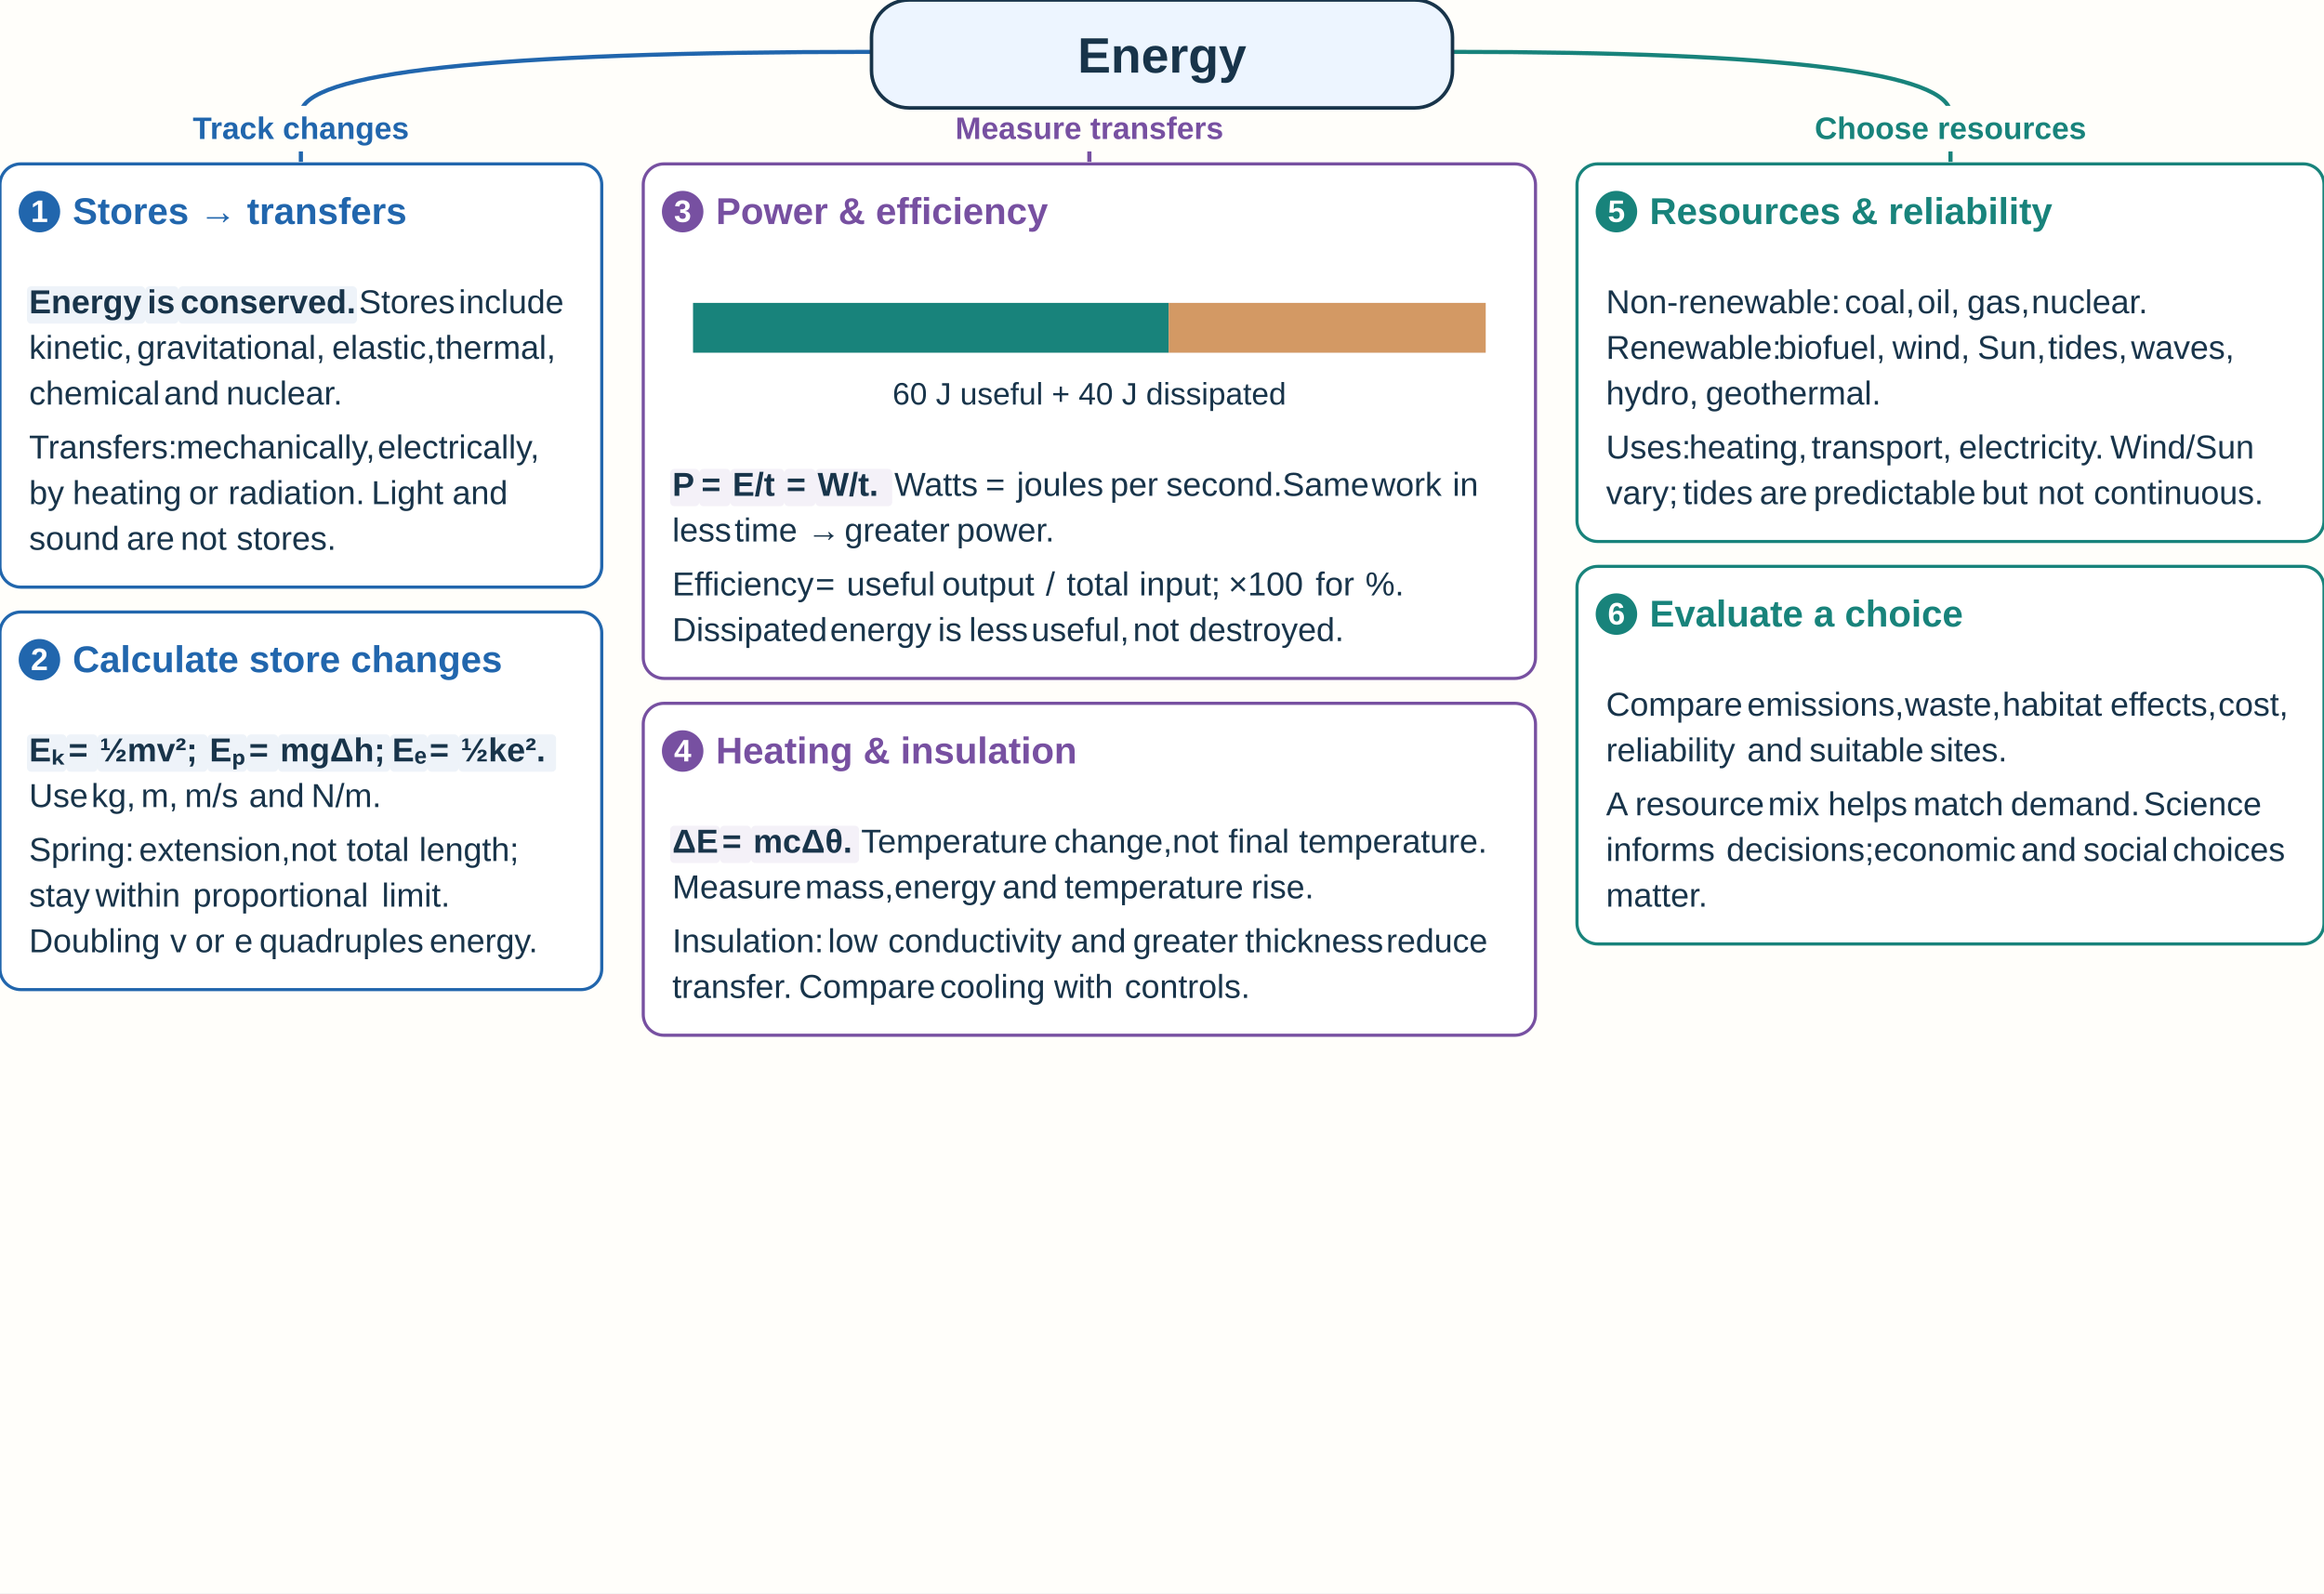
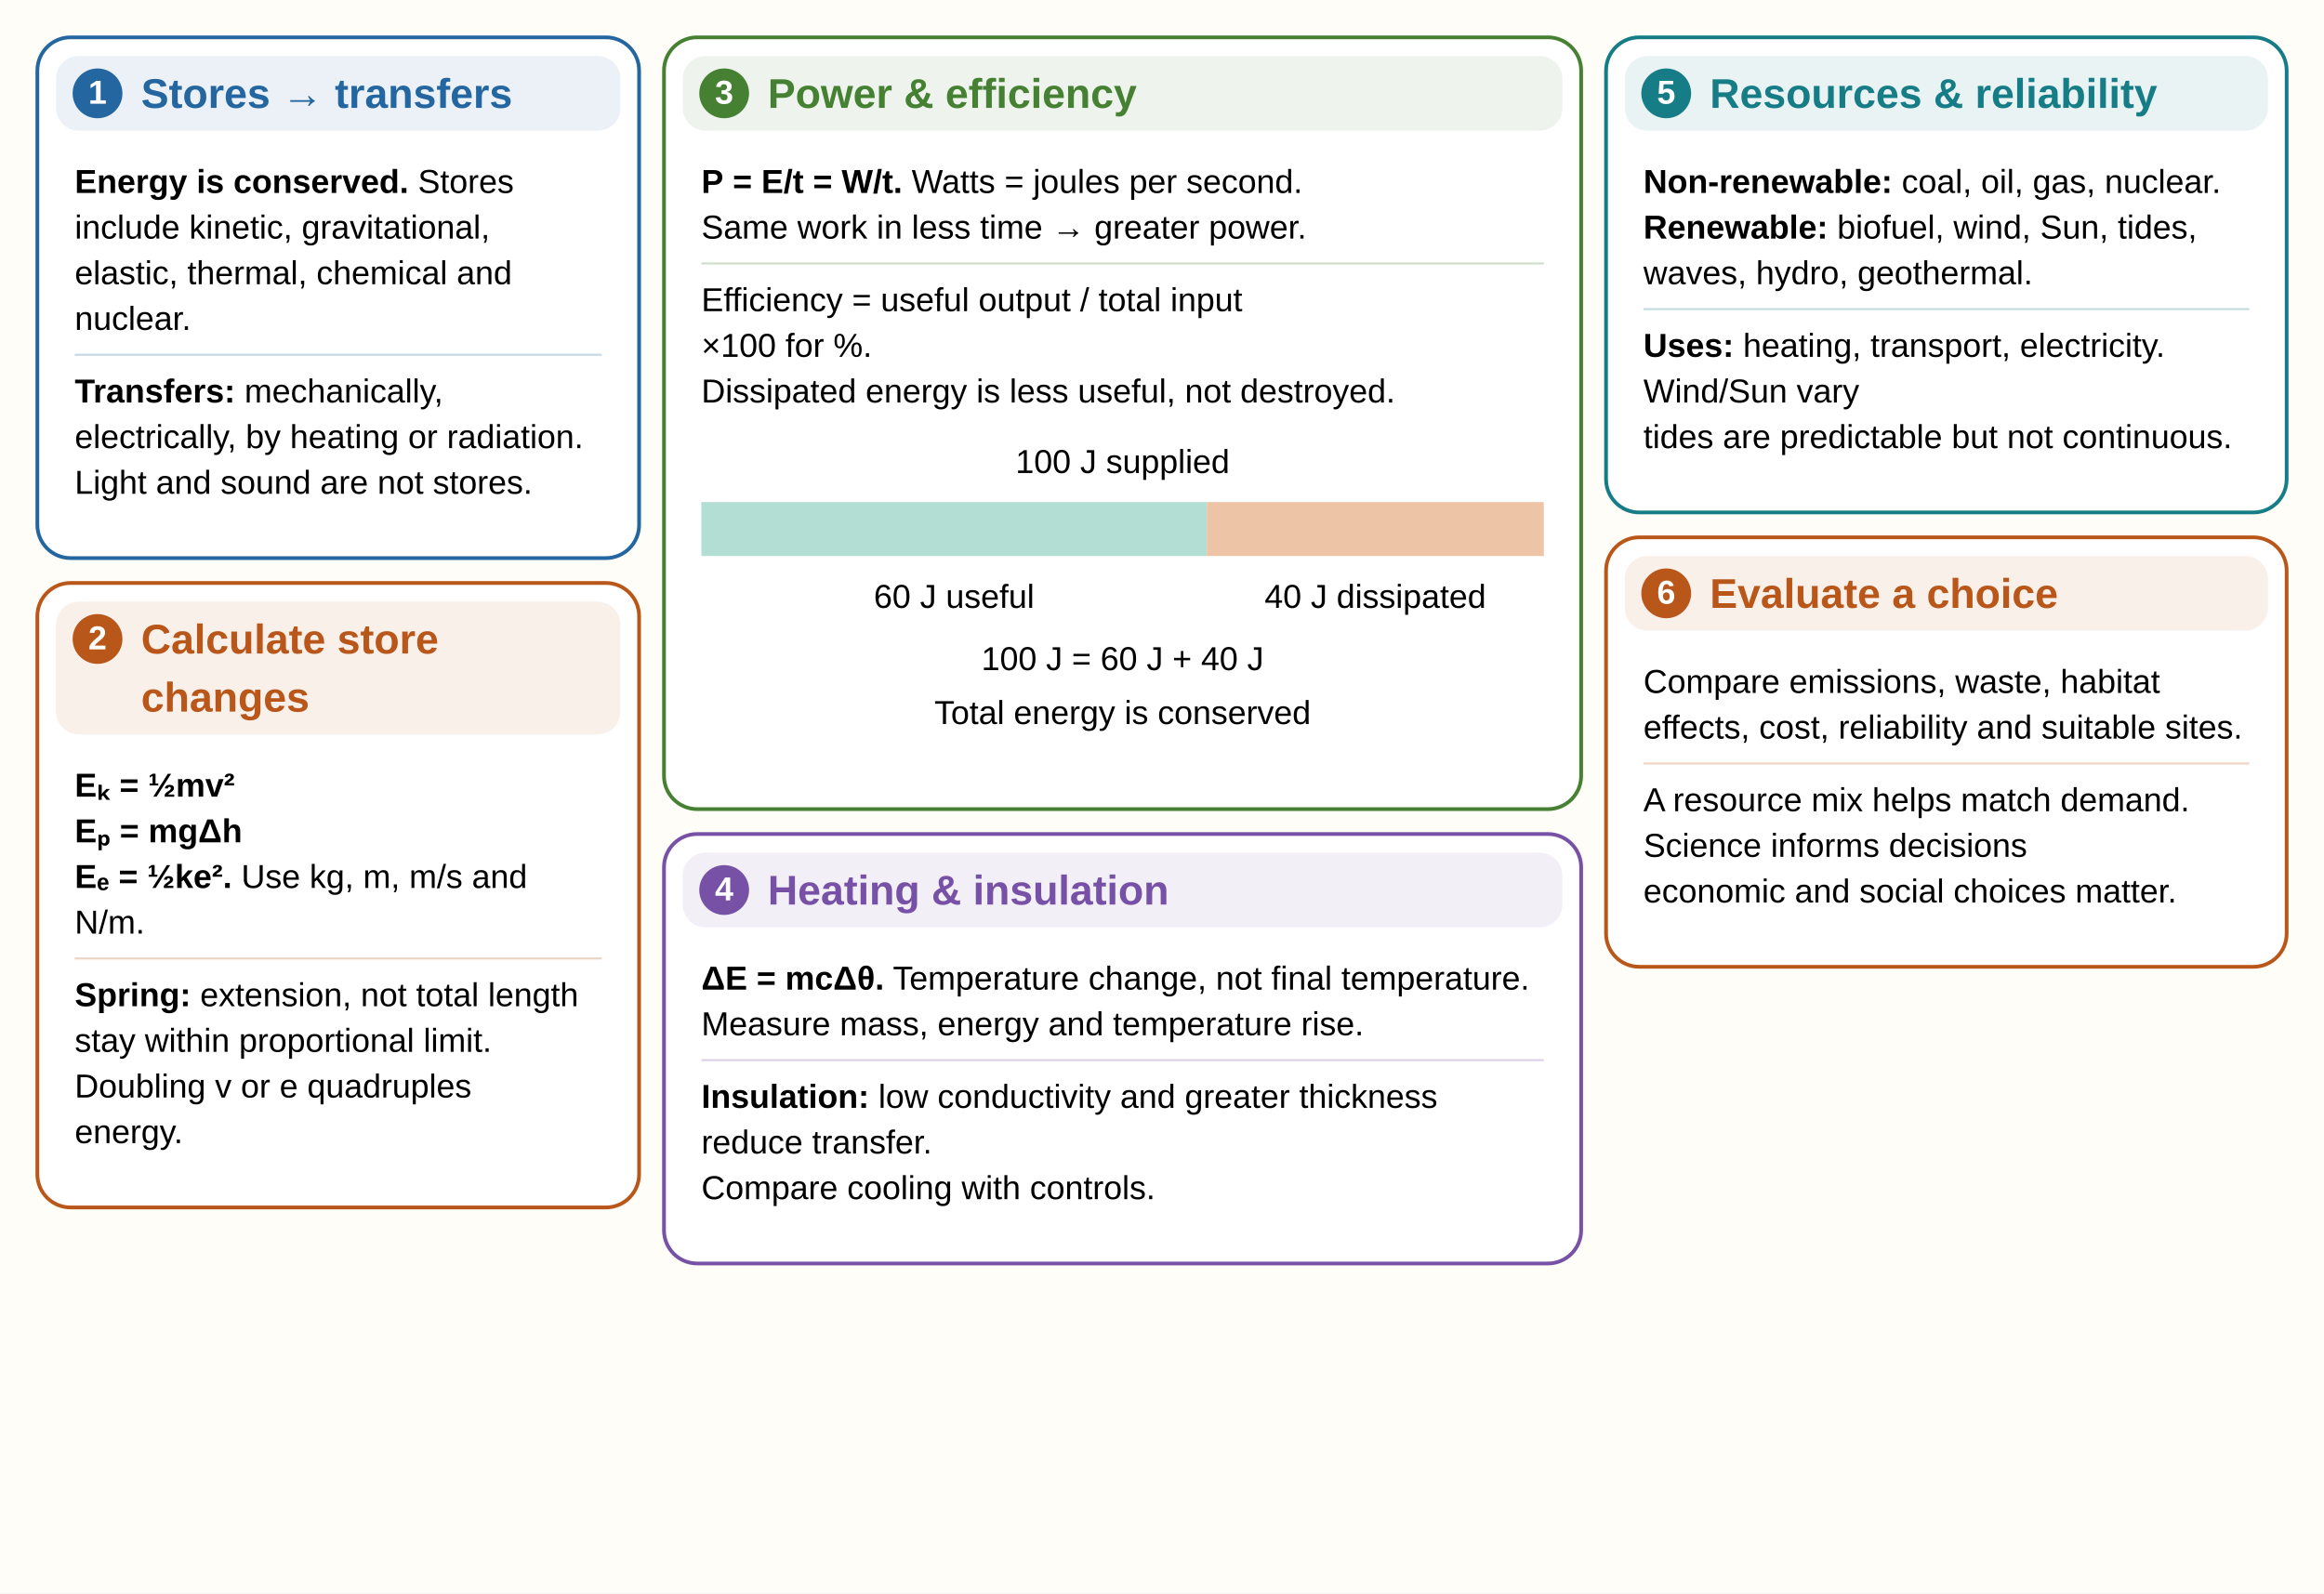
- <svg xmlns="http://www.w3.org/2000/svg" width="2400" height="1645.714" viewBox="0 0 1120 768" role="img" aria-labelledby="title description" data-print-width-mm="277" data-body-size="16">
+ <svg xmlns="http://www.w3.org/2000/svg" width="2400" height="1645.714" viewBox="0 0 1120 768" role="img" aria-labelledby="map-title map-description" data-print-width-mm="277" font-family="Segoe UI,Arial,sans-serif">
  <defs>
-     <radialGradient id="animalFill">
-       <stop stop-color="#fff5de" />
-       <stop offset="1" stop-color="#dceafd" />
-     </radialGradient>
-     <radialGradient id="nucleusFill">
-       <stop stop-color="#ddc7f4" />
-       <stop offset="1" stop-color="#9b79c2" />
-     </radialGradient>
-     <linearGradient id="leafFill" x2="0" y2="1">
-       <stop stop-color="#edf7b8" />
-       <stop offset="1" stop-color="#bfd882" />
-     </linearGradient>
+     <marker id="arrow-2366a0" viewBox="0 0 10 10" refX="9" refY="5" markerWidth="4" markerHeight="4" orient="auto-start-reverse">
+       <path d="M1 1L9 5L1 9" fill="none" stroke="#2366a0" stroke-width="2" stroke-linejoin="round" />
+     </marker>
+     <marker id="arrow-b95619" viewBox="0 0 10 10" refX="9" refY="5" markerWidth="4" markerHeight="4" orient="auto-start-reverse">
+       <path d="M1 1L9 5L1 9" fill="none" stroke="#b95619" stroke-width="2" stroke-linejoin="round" />
+     </marker>
+     <marker id="arrow-468133" viewBox="0 0 10 10" refX="9" refY="5" markerWidth="4" markerHeight="4" orient="auto-start-reverse">
+       <path d="M1 1L9 5L1 9" fill="none" stroke="#468133" stroke-width="2" stroke-linejoin="round" />
+     </marker>
+     <marker id="arrow-7651a5" viewBox="0 0 10 10" refX="9" refY="5" markerWidth="4" markerHeight="4" orient="auto-start-reverse">
+       <path d="M1 1L9 5L1 9" fill="none" stroke="#7651a5" stroke-width="2" stroke-linejoin="round" />
+     </marker>
+     <marker id="arrow-167d87" viewBox="0 0 10 10" refX="9" refY="5" markerWidth="4" markerHeight="4" orient="auto-start-reverse">
+       <path d="M1 1L9 5L1 9" fill="none" stroke="#167d87" stroke-width="2" stroke-linejoin="round" />
+     </marker>
+     <marker id="arrow-b95619" viewBox="0 0 10 10" refX="9" refY="5" markerWidth="4" markerHeight="4" orient="auto-start-reverse">
+       <path d="M1 1L9 5L1 9" fill="none" stroke="#b95619" stroke-width="2" stroke-linejoin="round" />
+     </marker>
  </defs>
-   <rect width="1120" height="768" fill="#fffefa" />
-   <g font-family="Segoe UI, Arial, sans-serif" fill="#18344a">
-     <path class="relationship-path" d="M420.0 25Q145.0 25 145.0 55V78" stroke="#2166ad" stroke-width="2" fill="none" />
-     <rect x="85.508" y="51" width="118.984" height="22" rx="5" fill="#fffefa" />
-     <text class="diagram-label" x="145.00" y="67.00" font-size="15" fill="#2166ad" font-weight="700" text-anchor="middle">Track changes</text>
-     <g class="map-section" id="section-1" data-source-panel="0" data-bounds="0,0,290,204" transform="translate(0 79)">
-       <rect width="290" height="204" rx="10" fill="white" stroke="#2166ad" stroke-width="1.5" />
-       <g class="section-heading">
-         <circle cx="19" cy="23" r="10" fill="#2166ad" />
-         <text class="" x="19.00" y="28.00" font-size="15" fill="white" font-weight="700" text-anchor="middle">1</text>
-         <text class="" x="35.00" y="29.00" font-size="18" fill="#2166ad" font-weight="700" text-anchor="start">Stores → transfers</text>
-       </g>
-       <g class="section-body">
-         <rect x="13.00" y="59.00" width="57.00" height="18" rx="2" fill="#2166ad" opacity=".08" />
-         <text class="body-text" x="14.00" y="72.00" font-size="16" fill="#18344a" font-weight="700" text-anchor="start">Energy</text>
-         <rect x="70.00" y="59.00" width="16.00" height="18" rx="2" fill="#2166ad" opacity=".08" />
-         <text class="body-text" x="71.00" y="72.00" font-size="16" fill="#18344a" font-weight="700" text-anchor="start">is</text>
-         <rect x="86.00" y="59.00" width="86.00" height="18" rx="2" fill="#2166ad" opacity=".08" />
-         <text class="body-text" x="87.00" y="72.00" font-size="16" fill="#18344a" font-weight="700" text-anchor="start">conserved.</text>
-         <text class="body-text" x="173.00" y="72.00" font-size="16" fill="#18344a" font-weight="400" text-anchor="start">Stores</text>
-         <text class="body-text" x="221.00" y="72.00" font-size="16" fill="#18344a" font-weight="400" text-anchor="start">include</text>
-         <text class="body-text" x="14.00" y="94.00" font-size="16" fill="#18344a" font-weight="400" text-anchor="start">kinetic,</text>
-         <text class="body-text" x="66.00" y="94.00" font-size="16" fill="#18344a" font-weight="400" text-anchor="start">gravitational,</text>
-         <text class="body-text" x="160.00" y="94.00" font-size="16" fill="#18344a" font-weight="400" text-anchor="start">elastic,</text>
-         <text class="body-text" x="210.00" y="94.00" font-size="16" fill="#18344a" font-weight="400" text-anchor="start">thermal,</text>
-         <text class="body-text" x="14.00" y="116.00" font-size="16" fill="#18344a" font-weight="400" text-anchor="start">chemical</text>
-         <text class="body-text" x="79.00" y="116.00" font-size="16" fill="#18344a" font-weight="400" text-anchor="start">and</text>
-         <text class="body-text" x="109.00" y="116.00" font-size="16" fill="#18344a" font-weight="400" text-anchor="start">nuclear.</text>
-         <text class="body-text" x="14.00" y="142.00" font-size="16" fill="#18344a" font-weight="400" text-anchor="start">Transfers:</text>
-         <text class="body-text" x="84.98" y="142.00" font-size="16" fill="#18344a" font-weight="400" text-anchor="start">mechanically,</text>
-         <text class="body-text" x="181.97" y="142.00" font-size="16" fill="#18344a" font-weight="400" text-anchor="start">electrically,</text>
-         <text class="body-text" x="14.00" y="164.00" font-size="16" fill="#18344a" font-weight="400" text-anchor="start">by</text>
-         <text class="body-text" x="35.00" y="164.00" font-size="16" fill="#18344a" font-weight="400" text-anchor="start">heating</text>
-         <text class="body-text" x="91.00" y="164.00" font-size="16" fill="#18344a" font-weight="400" text-anchor="start">or</text>
-         <text class="body-text" x="110.00" y="164.00" font-size="16" fill="#18344a" font-weight="400" text-anchor="start">radiation.</text>
-         <text class="body-text" x="179.00" y="164.00" font-size="16" fill="#18344a" font-weight="400" text-anchor="start">Light</text>
-         <text class="body-text" x="218.00" y="164.00" font-size="16" fill="#18344a" font-weight="400" text-anchor="start">and</text>
-         <text class="body-text" x="14.00" y="186.00" font-size="16" fill="#18344a" font-weight="400" text-anchor="start">sound</text>
-         <text class="body-text" x="61.00" y="186.00" font-size="16" fill="#18344a" font-weight="400" text-anchor="start">are</text>
-         <text class="body-text" x="87.00" y="186.00" font-size="16" fill="#18344a" font-weight="400" text-anchor="start">not</text>
-         <text class="body-text" x="114.00" y="186.00" font-size="16" fill="#18344a" font-weight="400" text-anchor="start">stores.</text>
+   <rect width="1120" height="768" fill="#fffdf8" />
+   <g class="map-section" id="section-1" data-source-panel="0" data-bounds="0,0,290,251" transform="translate(18 18)">
+     <rect width="290" height="251" rx="16" fill="white" stroke="#2366a0" stroke-width="1.8" />
+     <g class="section-heading">
+       <rect x="9" y="9" width="272" height="36" rx="11" fill="#2366a0" opacity=".09" />
+       <circle cx="29" cy="27" r="12" fill="#2366a0" />
+       <text class="diagram-label" x="29" y="32" font-size="16" fill="white" font-weight="700" text-anchor="middle">1</text>
+       <text class="panel-title" x="50" y="34" font-size="20" fill="#2366a0" font-weight="700" text-anchor="start">Stores → transfers</text>
+     </g>
+     <g class="section-body">
+       <text class="body-text" x="18" y="75" font-size="16" fill="#000000" font-weight="400" text-anchor="start">
+         <tspan font-weight="700">Energy</tspan>
+         <tspan font-weight="700">is</tspan>
+         <tspan font-weight="700">conserved.</tspan> Stores</text>
+       <text class="body-text" x="18" y="97" font-size="16" fill="#000000" font-weight="400" text-anchor="start">include kinetic, gravitational,</text>
+       <text class="body-text" x="18" y="119" font-size="16" fill="#000000" font-weight="400" text-anchor="start">elastic, thermal, chemical and</text>
+       <text class="body-text" x="18" y="141" font-size="16" fill="#000000" font-weight="400" text-anchor="start">nuclear.</text>
+       <path class="section-divider" d="M18 153H272" stroke="#2366a0" stroke-opacity=".25" stroke-width="1" fill="none" />
+       <text class="body-text" x="18" y="176" font-size="16" fill="#000000" font-weight="400" text-anchor="start">
+         <tspan font-weight="700">Transfers:</tspan> mechanically,</text>
+       <text class="body-text" x="18" y="198" font-size="16" fill="#000000" font-weight="400" text-anchor="start">electrically, by heating or radiation.</text>
+       <text class="body-text" x="18" y="220" font-size="16" fill="#000000" font-weight="400" text-anchor="start">Light and sound are not stores.</text>
+     </g>
+   </g>
+   <g class="map-section" id="section-2" data-source-panel="1" data-bounds="0,0,290,301" transform="translate(18 281)">
+     <rect width="290" height="301" rx="16" fill="white" stroke="#b95619" stroke-width="1.8" />
+     <g class="section-heading">
+       <rect x="9" y="9" width="272" height="64" rx="11" fill="#b95619" opacity=".09" />
+       <circle cx="29" cy="27" r="12" fill="#b95619" />
+       <text class="diagram-label" x="29" y="32" font-size="16" fill="white" font-weight="700" text-anchor="middle">2</text>
+       <text class="panel-title" x="50" y="34" font-size="20" fill="#b95619" font-weight="700" text-anchor="start">Calculate store</text>
+       <text class="panel-title" x="50" y="62" font-size="20" fill="#b95619" font-weight="700" text-anchor="start">changes</text>
+     </g>
+     <g class="section-body">
+       <text class="body-text" x="18" y="103" font-size="16" fill="#000000" font-weight="400" text-anchor="start">
+         <tspan font-weight="700">Eₖ</tspan>
+         <tspan font-weight="700">=</tspan>
+         <tspan font-weight="700">½mv²</tspan>
+       </text>
+       <text class="body-text" x="18" y="125" font-size="16" fill="#000000" font-weight="400" text-anchor="start">
+         <tspan font-weight="700">Eₚ</tspan>
+         <tspan font-weight="700">=</tspan>
+         <tspan font-weight="700">mgΔh</tspan>
+       </text>
+       <text class="body-text" x="18" y="147" font-size="16" fill="#000000" font-weight="400" text-anchor="start">
+         <tspan font-weight="700">Eₑ</tspan>
+         <tspan font-weight="700">=</tspan>
+         <tspan font-weight="700">½ke².</tspan> Use kg, m, m/s and</text>
+       <text class="body-text" x="18" y="169" font-size="16" fill="#000000" font-weight="400" text-anchor="start">N/m.</text>
+       <path class="section-divider" d="M18 181H272" stroke="#b95619" stroke-opacity=".25" stroke-width="1" fill="none" />
+       <text class="body-text" x="18" y="204" font-size="16" fill="#000000" font-weight="400" text-anchor="start">
+         <tspan font-weight="700">Spring:</tspan> extension, not total length</text>
+       <text class="body-text" x="18" y="226" font-size="16" fill="#000000" font-weight="400" text-anchor="start">stay within proportional limit.</text>
+       <text class="body-text" x="18" y="248" font-size="16" fill="#000000" font-weight="400" text-anchor="start">Doubling v or e quadruples</text>
+       <text class="body-text" x="18" y="270" font-size="16" fill="#000000" font-weight="400" text-anchor="start">energy.</text>
+     </g>
+   </g>
+   <g class="map-section" id="section-3" data-source-panel="2" data-bounds="0,0,442,372" transform="translate(320 18)">
+     <rect width="442" height="372" rx="16" fill="white" stroke="#468133" stroke-width="1.8" />
+     <g class="section-heading">
+       <rect x="9" y="9" width="424" height="36" rx="11" fill="#468133" opacity=".09" />
+       <circle cx="29" cy="27" r="12" fill="#468133" />
+       <text class="diagram-label" x="29" y="32" font-size="16" fill="white" font-weight="700" text-anchor="middle">3</text>
+       <text class="panel-title" x="50" y="34" font-size="20" fill="#468133" font-weight="700" text-anchor="start">Power &amp; efficiency</text>
+     </g>
+     <g class="section-body">
+       <text class="body-text" x="18" y="75" font-size="16" fill="#000000" font-weight="400" text-anchor="start">
+         <tspan font-weight="700">P</tspan>
+         <tspan font-weight="700">=</tspan>
+         <tspan font-weight="700">E/t</tspan>
+         <tspan font-weight="700">=</tspan>
+         <tspan font-weight="700">W/t.</tspan> Watts = joules per second.</text>
+       <text class="body-text" x="18" y="97" font-size="16" fill="#000000" font-weight="400" text-anchor="start">Same work in less time → greater power.</text>
+       <path class="section-divider" d="M18 109H424" stroke="#468133" stroke-opacity=".25" stroke-width="1" fill="none" />
+       <text class="body-text" x="18" y="132" font-size="16" fill="#000000" font-weight="400" text-anchor="start">Efficiency = useful output / total input</text>
+       <text class="body-text" x="18" y="154" font-size="16" fill="#000000" font-weight="400" text-anchor="start">×100 for %.</text>
+       <text class="body-text" x="18" y="176" font-size="16" fill="#000000" font-weight="400" text-anchor="start">Dissipated energy is less useful, not destroyed.</text>
+       <g transform="translate(18 194)">
+         <g class="concept-illustration">
+           <text class="diagram-label" x="203.0" y="16" font-size="16" fill="#000000" text-anchor="middle">100 J supplied</text>
+           <rect y="30" width="243.6" height="26" fill="#b3ded4" />
+           <rect x="243.6" y="30" width="162.4" height="26" fill="#edc4a5" />
+           <text class="diagram-label" x="121.8" y="81" font-size="16" fill="#000000" text-anchor="middle">60 J useful</text>
+           <text class="diagram-label" x="324.8" y="81" font-size="16" fill="#000000" text-anchor="middle">40 J dissipated</text>
+           <text class="diagram-label" x="203.0" y="111" font-size="16" fill="#000000" text-anchor="middle">100 J = 60 J + 40 J</text>
+           <text class="diagram-label" x="203.0" y="137" font-size="16" fill="#000000" text-anchor="middle">Total energy is conserved</text>
+         </g>
      </g>
    </g>
-     <g class="map-section" id="section-2" data-source-panel="1" data-bounds="0,0,290,182" transform="translate(0 295)">
-       <rect width="290" height="182" rx="10" fill="white" stroke="#2166ad" stroke-width="1.5" />
-       <g class="section-heading">
-         <circle cx="19" cy="23" r="10" fill="#2166ad" />
-         <text class="" x="19.00" y="28.00" font-size="15" fill="white" font-weight="700" text-anchor="middle">2</text>
-         <text class="" x="35.00" y="29.00" font-size="18" fill="#2166ad" font-weight="700" text-anchor="start">Calculate store changes</text>
-       </g>
-       <g class="section-body">
-         <rect x="13.00" y="59.00" width="19.00" height="18" rx="2" fill="#2166ad" opacity=".08" />
-         <text class="body-text" x="14.00" y="72.00" font-size="16" fill="#18344a" font-weight="700" text-anchor="start">Eₖ</text>
-         <rect x="32.00" y="59.00" width="15.00" height="18" rx="2" fill="#2166ad" opacity=".08" />
-         <text class="body-text" x="33.00" y="72.00" font-size="16" fill="#18344a" font-weight="700" text-anchor="start">=</text>
-         <rect x="47.00" y="59.00" width="53.00" height="18" rx="2" fill="#2166ad" opacity=".08" />
-         <text class="body-text" x="48.00" y="72.00" font-size="16" fill="#18344a" font-weight="700" text-anchor="start">½mv²;</text>
-         <rect x="100.00" y="59.00" width="19.00" height="18" rx="2" fill="#2166ad" opacity=".08" />
-         <text class="body-text" x="101.00" y="72.00" font-size="16" fill="#18344a" font-weight="700" text-anchor="start">Eₚ</text>
-         <rect x="119.00" y="59.00" width="15.00" height="18" rx="2" fill="#2166ad" opacity=".08" />
-         <text class="body-text" x="120.00" y="72.00" font-size="16" fill="#18344a" font-weight="700" text-anchor="start">=</text>
-         <rect x="134.00" y="59.00" width="54.00" height="18" rx="2" fill="#2166ad" opacity=".08" />
-         <text class="body-text" x="135.00" y="72.00" font-size="16" fill="#18344a" font-weight="700" text-anchor="start">mgΔh;</text>
-         <rect x="188.00" y="59.00" width="18.00" height="18" rx="2" fill="#2166ad" opacity=".08" />
-         <text class="body-text" x="189.00" y="72.00" font-size="16" fill="#18344a" font-weight="700" text-anchor="start">Eₑ</text>
-         <rect x="206.00" y="59.00" width="15.00" height="18" rx="2" fill="#2166ad" opacity=".08" />
-         <text class="body-text" x="207.00" y="72.00" font-size="16" fill="#18344a" font-weight="700" text-anchor="start">=</text>
-         <rect x="221.00" y="59.00" width="47.00" height="18" rx="2" fill="#2166ad" opacity=".08" />
-         <text class="body-text" x="222.00" y="72.00" font-size="16" fill="#18344a" font-weight="700" text-anchor="start">½ke².</text>
-         <text class="body-text" x="14.00" y="94.00" font-size="16" fill="#18344a" font-weight="400" text-anchor="start">Use</text>
-         <text class="body-text" x="44.00" y="94.00" font-size="16" fill="#18344a" font-weight="400" text-anchor="start">kg,</text>
-         <text class="body-text" x="68.00" y="94.00" font-size="16" fill="#18344a" font-weight="400" text-anchor="start">m,</text>
-         <text class="body-text" x="89.00" y="94.00" font-size="16" fill="#18344a" font-weight="400" text-anchor="start">m/s</text>
-         <text class="body-text" x="120.00" y="94.00" font-size="16" fill="#18344a" font-weight="400" text-anchor="start">and</text>
-         <text class="body-text" x="150.00" y="94.00" font-size="16" fill="#18344a" font-weight="400" text-anchor="start">N/m.</text>
-         <text class="body-text" x="14.00" y="120.00" font-size="16" fill="#18344a" font-weight="400" text-anchor="start">Spring:</text>
-         <text class="body-text" x="67.00" y="120.00" font-size="16" fill="#18344a" font-weight="400" text-anchor="start">extension,</text>
-         <text class="body-text" x="140.00" y="120.00" font-size="16" fill="#18344a" font-weight="400" text-anchor="start">not</text>
-         <text class="body-text" x="167.00" y="120.00" font-size="16" fill="#18344a" font-weight="400" text-anchor="start">total</text>
-         <text class="body-text" x="202.00" y="120.00" font-size="16" fill="#18344a" font-weight="400" text-anchor="start">length;</text>
-         <text class="body-text" x="14.00" y="142.00" font-size="16" fill="#18344a" font-weight="400" text-anchor="start">stay</text>
-         <text class="body-text" x="46.00" y="142.00" font-size="16" fill="#18344a" font-weight="400" text-anchor="start">within</text>
-         <text class="body-text" x="93.00" y="142.00" font-size="16" fill="#18344a" font-weight="400" text-anchor="start">proportional</text>
-         <text class="body-text" x="184.00" y="142.00" font-size="16" fill="#18344a" font-weight="400" text-anchor="start">limit.</text>
-         <text class="body-text" x="14.00" y="164.00" font-size="16" fill="#18344a" font-weight="400" text-anchor="start">Doubling</text>
-         <text class="body-text" x="82.00" y="164.00" font-size="16" fill="#18344a" font-weight="400" text-anchor="start">v</text>
-         <text class="body-text" x="94.00" y="164.00" font-size="16" fill="#18344a" font-weight="400" text-anchor="start">or</text>
-         <text class="body-text" x="113.00" y="164.00" font-size="16" fill="#18344a" font-weight="400" text-anchor="start">e</text>
-         <text class="body-text" x="125.00" y="164.00" font-size="16" fill="#18344a" font-weight="400" text-anchor="start">quadruples</text>
-         <text class="body-text" x="207.00" y="164.00" font-size="16" fill="#18344a" font-weight="400" text-anchor="start">energy.</text>
-       </g>
+   </g>
+   <g class="map-section" id="section-4" data-source-panel="3" data-bounds="0,0,442,207" transform="translate(320 402)">
+     <rect width="442" height="207" rx="16" fill="white" stroke="#7651a5" stroke-width="1.8" />
+     <g class="section-heading">
+       <rect x="9" y="9" width="424" height="36" rx="11" fill="#7651a5" opacity=".09" />
+       <circle cx="29" cy="27" r="12" fill="#7651a5" />
+       <text class="diagram-label" x="29" y="32" font-size="16" fill="white" font-weight="700" text-anchor="middle">4</text>
+       <text class="panel-title" x="50" y="34" font-size="20" fill="#7651a5" font-weight="700" text-anchor="start">Heating &amp; insulation</text>
    </g>
-     <path class="relationship-path" d="M560 52Q525.0 55 525.0 55V78" stroke="#7750a1" stroke-width="2" fill="none" />
-     <rect x="451.5" y="51" width="147.0" height="22" rx="5" fill="#fffefa" />
-     <text class="diagram-label" x="525.00" y="67.00" font-size="15" fill="#7750a1" font-weight="700" text-anchor="middle">Measure transfers</text>
-     <g class="map-section" id="section-3" data-source-panel="2" data-bounds="0,0,430,248" transform="translate(310 79)">
-       <rect width="430" height="248" rx="10" fill="white" stroke="#7750a1" stroke-width="1.5" />
-       <g class="section-heading">
-         <circle cx="19" cy="23" r="10" fill="#7750a1" />
-         <text class="" x="19.00" y="28.00" font-size="15" fill="white" font-weight="700" text-anchor="middle">3</text>
-         <text class="" x="35.00" y="29.00" font-size="18" fill="#7750a1" font-weight="700" text-anchor="start">Power &amp; efficiency</text>
-       </g>
-       <g class="section-body">
-         <g class="concept-illustration" transform="translate(14 59)">
-           <rect x="10" y="8" width="382" height="24" fill="#eee" />
-           <rect x="10" y="8" width="229.2" height="24" fill="#18837b" />
-           <rect x="239.2" y="8" width="152.8" height="24" fill="#d39964" />
-           <text class="diagram-label" x="201.00" y="57.00" font-size="15" fill="#18344a" font-weight="400" text-anchor="middle">60 J useful + 40 J dissipated</text>
-         </g>
-         <rect x="13.00" y="147.00" width="14.00" height="18" rx="2" fill="#7750a1" opacity=".08" />
-         <text class="body-text" x="14.00" y="160.00" font-size="16" fill="#18344a" font-weight="700" text-anchor="start">P</text>
-         <rect x="27.00" y="147.00" width="15.00" height="18" rx="2" fill="#7750a1" opacity=".08" />
-         <text class="body-text" x="28.00" y="160.00" font-size="16" fill="#18344a" font-weight="700" text-anchor="start">=</text>
-         <rect x="42.00" y="147.00" width="26.00" height="18" rx="2" fill="#7750a1" opacity=".08" />
-         <text class="body-text" x="43.00" y="160.00" font-size="16" fill="#18344a" font-weight="700" text-anchor="start">E/t</text>
-         <rect x="68.00" y="147.00" width="15.00" height="18" rx="2" fill="#7750a1" opacity=".08" />
-         <text class="body-text" x="69.00" y="160.00" font-size="16" fill="#18344a" font-weight="700" text-anchor="start">=</text>
-         <rect x="83.00" y="147.00" width="37.00" height="18" rx="2" fill="#7750a1" opacity=".08" />
-         <text class="body-text" x="84.00" y="160.00" font-size="16" fill="#18344a" font-weight="700" text-anchor="start">W/t.</text>
-         <text class="body-text" x="121.00" y="160.00" font-size="16" fill="#18344a" font-weight="400" text-anchor="start">Watts</text>
-         <text class="body-text" x="165.00" y="160.00" font-size="16" fill="#18344a" font-weight="400" text-anchor="start">=</text>
-         <text class="body-text" x="180.00" y="160.00" font-size="16" fill="#18344a" font-weight="400" text-anchor="start">joules</text>
-         <text class="body-text" x="225.00" y="160.00" font-size="16" fill="#18344a" font-weight="400" text-anchor="start">per</text>
-         <text class="body-text" x="252.00" y="160.00" font-size="16" fill="#18344a" font-weight="400" text-anchor="start">second.</text>
-         <text class="body-text" x="308.00" y="160.00" font-size="16" fill="#18344a" font-weight="400" text-anchor="start">Same</text>
-         <text class="body-text" x="351.00" y="160.00" font-size="16" fill="#18344a" font-weight="400" text-anchor="start">work</text>
-         <text class="body-text" x="390.00" y="160.00" font-size="16" fill="#18344a" font-weight="400" text-anchor="start">in</text>
-         <text class="body-text" x="14.00" y="182.00" font-size="16" fill="#18344a" font-weight="400" text-anchor="start">less</text>
-         <text class="body-text" x="44.00" y="182.00" font-size="16" fill="#18344a" font-weight="400" text-anchor="start">time</text>
-         <text class="body-text" x="79.00" y="182.00" font-size="16" fill="#18344a" font-weight="400" text-anchor="start">→</text>
-         <text class="body-text" x="97.00" y="182.00" font-size="16" fill="#18344a" font-weight="400" text-anchor="start">greater</text>
-         <text class="body-text" x="151.00" y="182.00" font-size="16" fill="#18344a" font-weight="400" text-anchor="start">power.</text>
-         <text class="body-text" x="14.00" y="208.00" font-size="16" fill="#18344a" font-weight="400" text-anchor="start">Efficiency</text>
-         <text class="body-text" x="83.00" y="208.00" font-size="16" fill="#18344a" font-weight="400" text-anchor="start">=</text>
-         <text class="body-text" x="98.00" y="208.00" font-size="16" fill="#18344a" font-weight="400" text-anchor="start">useful</text>
-         <text class="body-text" x="144.00" y="208.00" font-size="16" fill="#18344a" font-weight="400" text-anchor="start">output</text>
-         <text class="body-text" x="194.00" y="208.00" font-size="16" fill="#18344a" font-weight="400" text-anchor="start">/</text>
-         <text class="body-text" x="204.00" y="208.00" font-size="16" fill="#18344a" font-weight="400" text-anchor="start">total</text>
-         <text class="body-text" x="239.00" y="208.00" font-size="16" fill="#18344a" font-weight="400" text-anchor="start">input;</text>
-         <text class="body-text" x="282.00" y="208.00" font-size="16" fill="#18344a" font-weight="400" text-anchor="start">×100</text>
-         <text class="body-text" x="324.00" y="208.00" font-size="16" fill="#18344a" font-weight="400" text-anchor="start">for</text>
-         <text class="body-text" x="348.00" y="208.00" font-size="16" fill="#18344a" font-weight="400" text-anchor="start">%.</text>
-         <text class="body-text" x="14.00" y="230.00" font-size="16" fill="#18344a" font-weight="400" text-anchor="start">Dissipated</text>
-         <text class="body-text" x="90.00" y="230.00" font-size="16" fill="#18344a" font-weight="400" text-anchor="start">energy</text>
-         <text class="body-text" x="142.00" y="230.00" font-size="16" fill="#18344a" font-weight="400" text-anchor="start">is</text>
-         <text class="body-text" x="157.00" y="230.00" font-size="16" fill="#18344a" font-weight="400" text-anchor="start">less</text>
-         <text class="body-text" x="187.00" y="230.00" font-size="16" fill="#18344a" font-weight="400" text-anchor="start">useful,</text>
-         <text class="body-text" x="236.00" y="230.00" font-size="16" fill="#18344a" font-weight="400" text-anchor="start">not</text>
-         <text class="body-text" x="263.00" y="230.00" font-size="16" fill="#18344a" font-weight="400" text-anchor="start">destroyed.</text>
-       </g>
+     <g class="section-body">
+       <text class="body-text" x="18" y="75" font-size="16" fill="#000000" font-weight="400" text-anchor="start">
+         <tspan font-weight="700">ΔE</tspan>
+         <tspan font-weight="700">=</tspan>
+         <tspan font-weight="700">mcΔθ.</tspan> Temperature change, not final temperature.</text>
+       <text class="body-text" x="18" y="97" font-size="16" fill="#000000" font-weight="400" text-anchor="start">Measure mass, energy and temperature rise.</text>
+       <path class="section-divider" d="M18 109H424" stroke="#7651a5" stroke-opacity=".25" stroke-width="1" fill="none" />
+       <text class="body-text" x="18" y="132" font-size="16" fill="#000000" font-weight="400" text-anchor="start">
+         <tspan font-weight="700">Insulation:</tspan> low conductivity and greater thickness</text>
+       <text class="body-text" x="18" y="154" font-size="16" fill="#000000" font-weight="400" text-anchor="start">reduce transfer.</text>
+       <text class="body-text" x="18" y="176" font-size="16" fill="#000000" font-weight="400" text-anchor="start">Compare cooling with controls.</text>
    </g>
-     <g class="map-section" id="section-4" data-source-panel="3" data-bounds="0,0,430,160" transform="translate(310 339)">
-       <rect width="430" height="160" rx="10" fill="white" stroke="#7750a1" stroke-width="1.5" />
-       <g class="section-heading">
-         <circle cx="19" cy="23" r="10" fill="#7750a1" />
-         <text class="" x="19.00" y="28.00" font-size="15" fill="white" font-weight="700" text-anchor="middle">4</text>
-         <text class="" x="35.00" y="29.00" font-size="18" fill="#7750a1" font-weight="700" text-anchor="start">Heating &amp; insulation</text>
-       </g>
-       <g class="section-body">
-         <rect x="13.00" y="59.00" width="24.00" height="18" rx="2" fill="#7750a1" opacity=".08" />
-         <text class="body-text" x="14.00" y="72.00" font-size="16" fill="#18344a" font-weight="700" text-anchor="start">ΔE</text>
-         <rect x="37.00" y="59.00" width="15.00" height="18" rx="2" fill="#7750a1" opacity=".08" />
-         <text class="body-text" x="38.00" y="72.00" font-size="16" fill="#18344a" font-weight="700" text-anchor="start">=</text>
-         <rect x="52.00" y="59.00" width="52.00" height="18" rx="2" fill="#7750a1" opacity=".08" />
-         <text class="body-text" x="53.00" y="72.00" font-size="16" fill="#18344a" font-weight="700" text-anchor="start">mcΔθ.</text>
-         <text class="body-text" x="105.00" y="72.00" font-size="16" fill="#18344a" font-weight="400" text-anchor="start">Temperature</text>
-         <text class="body-text" x="197.98" y="72.00" font-size="16" fill="#18344a" font-weight="400" text-anchor="start">change,</text>
-         <text class="body-text" x="254.98" y="72.00" font-size="16" fill="#18344a" font-weight="400" text-anchor="start">not</text>
-         <text class="body-text" x="281.98" y="72.00" font-size="16" fill="#18344a" font-weight="400" text-anchor="start">final</text>
-         <text class="body-text" x="315.98" y="72.00" font-size="16" fill="#18344a" font-weight="400" text-anchor="start">temperature.</text>
-         <text class="body-text" x="14.00" y="94.00" font-size="16" fill="#18344a" font-weight="400" text-anchor="start">Measure</text>
-         <text class="body-text" x="78.00" y="94.00" font-size="16" fill="#18344a" font-weight="400" text-anchor="start">mass,</text>
-         <text class="body-text" x="121.00" y="94.00" font-size="16" fill="#18344a" font-weight="400" text-anchor="start">energy</text>
-         <text class="body-text" x="173.00" y="94.00" font-size="16" fill="#18344a" font-weight="400" text-anchor="start">and</text>
-         <text class="body-text" x="203.00" y="94.00" font-size="16" fill="#18344a" font-weight="400" text-anchor="start">temperature</text>
-         <text class="body-text" x="293.00" y="94.00" font-size="16" fill="#18344a" font-weight="400" text-anchor="start">rise.</text>
-         <text class="body-text" x="14.00" y="120.00" font-size="16" fill="#18344a" font-weight="400" text-anchor="start">Insulation:</text>
-         <text class="body-text" x="89.00" y="120.00" font-size="16" fill="#18344a" font-weight="400" text-anchor="start">low</text>
-         <text class="body-text" x="118.00" y="120.00" font-size="16" fill="#18344a" font-weight="400" text-anchor="start">conductivity</text>
-         <text class="body-text" x="206.00" y="120.00" font-size="16" fill="#18344a" font-weight="400" text-anchor="start">and</text>
-         <text class="body-text" x="236.00" y="120.00" font-size="16" fill="#18344a" font-weight="400" text-anchor="start">greater</text>
-         <text class="body-text" x="290.00" y="120.00" font-size="16" fill="#18344a" font-weight="400" text-anchor="start">thickness</text>
-         <text class="body-text" x="358.00" y="120.00" font-size="16" fill="#18344a" font-weight="400" text-anchor="start">reduce</text>
-         <text class="body-text" x="14.00" y="142.00" font-size="16" fill="#18344a" font-weight="400" text-anchor="start">transfer.</text>
-         <text class="body-text" x="74.98" y="142.00" font-size="16" fill="#18344a" font-weight="400" text-anchor="start">Compare</text>
-         <text class="body-text" x="142.98" y="142.00" font-size="16" fill="#18344a" font-weight="400" text-anchor="start">cooling</text>
-         <text class="body-text" x="197.98" y="142.00" font-size="16" fill="#18344a" font-weight="400" text-anchor="start">with</text>
-         <text class="body-text" x="231.98" y="142.00" font-size="16" fill="#18344a" font-weight="400" text-anchor="start">controls.</text>
-       </g>
+   </g>
+   <g class="map-section" id="section-5" data-source-panel="4" data-bounds="0,0,328,229" transform="translate(774 18)">
+     <rect width="328" height="229" rx="16" fill="white" stroke="#167d87" stroke-width="1.8" />
+     <g class="section-heading">
+       <rect x="9" y="9" width="310" height="36" rx="11" fill="#167d87" opacity=".09" />
+       <circle cx="29" cy="27" r="12" fill="#167d87" />
+       <text class="diagram-label" x="29" y="32" font-size="16" fill="white" font-weight="700" text-anchor="middle">5</text>
+       <text class="panel-title" x="50" y="34" font-size="20" fill="#167d87" font-weight="700" text-anchor="start">Resources &amp; reliability</text>
    </g>
-     <path class="relationship-path" d="M700.0 25Q940.0 25 940.0 55V78" stroke="#18837b" stroke-width="2" fill="none" />
-     <rect x="869.0" y="51" width="142.0" height="22" rx="5" fill="#fffefa" />
-     <text class="diagram-label" x="940.00" y="67.00" font-size="15" fill="#18837b" font-weight="700" text-anchor="middle">Choose resources</text>
-     <g class="map-section" id="section-5" data-source-panel="4" data-bounds="0,0,360,182" transform="translate(760 79)">
-       <rect width="360" height="182" rx="10" fill="white" stroke="#18837b" stroke-width="1.5" />
-       <g class="section-heading">
-         <circle cx="19" cy="23" r="10" fill="#18837b" />
-         <text class="" x="19.00" y="28.00" font-size="15" fill="white" font-weight="700" text-anchor="middle">5</text>
-         <text class="" x="35.00" y="29.00" font-size="18" fill="#18837b" font-weight="700" text-anchor="start">Resources &amp; reliability</text>
-       </g>
-       <g class="section-body">
-         <text class="body-text" x="14.00" y="72.00" font-size="16" fill="#18344a" font-weight="400" text-anchor="start">Non-renewable:</text>
-         <text class="body-text" x="129.00" y="72.00" font-size="16" fill="#18344a" font-weight="400" text-anchor="start">coal,</text>
-         <text class="body-text" x="164.00" y="72.00" font-size="16" fill="#18344a" font-weight="400" text-anchor="start">oil,</text>
-         <text class="body-text" x="188.00" y="72.00" font-size="16" fill="#18344a" font-weight="400" text-anchor="start">gas,</text>
-         <text class="body-text" x="219.00" y="72.00" font-size="16" fill="#18344a" font-weight="400" text-anchor="start">nuclear.</text>
-         <text class="body-text" x="14.00" y="94.00" font-size="16" fill="#18344a" font-weight="400" text-anchor="start">Renewable:</text>
-         <text class="body-text" x="97.00" y="94.00" font-size="16" fill="#18344a" font-weight="400" text-anchor="start">biofuel,</text>
-         <text class="body-text" x="152.00" y="94.00" font-size="16" fill="#18344a" font-weight="400" text-anchor="start">wind,</text>
-         <text class="body-text" x="193.00" y="94.00" font-size="16" fill="#18344a" font-weight="400" text-anchor="start">Sun,</text>
-         <text class="body-text" x="227.00" y="94.00" font-size="16" fill="#18344a" font-weight="400" text-anchor="start">tides,</text>
-         <text class="body-text" x="267.00" y="94.00" font-size="16" fill="#18344a" font-weight="400" text-anchor="start">waves,</text>
-         <text class="body-text" x="14.00" y="116.00" font-size="16" fill="#18344a" font-weight="400" text-anchor="start">hydro,</text>
-         <text class="body-text" x="62.00" y="116.00" font-size="16" fill="#18344a" font-weight="400" text-anchor="start">geothermal.</text>
-         <text class="body-text" x="14.00" y="142.00" font-size="16" fill="#18344a" font-weight="400" text-anchor="start">Uses:</text>
-         <text class="body-text" x="54.00" y="142.00" font-size="16" fill="#18344a" font-weight="400" text-anchor="start">heating,</text>
-         <text class="body-text" x="113.00" y="142.00" font-size="16" fill="#18344a" font-weight="400" text-anchor="start">transport,</text>
-         <text class="body-text" x="184.00" y="142.00" font-size="16" fill="#18344a" font-weight="400" text-anchor="start">electricity.</text>
-         <text class="body-text" x="256.98" y="142.00" font-size="16" fill="#18344a" font-weight="400" text-anchor="start">Wind/Sun</text>
-         <text class="body-text" x="14.00" y="164.00" font-size="16" fill="#18344a" font-weight="400" text-anchor="start">vary;</text>
-         <text class="body-text" x="51.00" y="164.00" font-size="16" fill="#18344a" font-weight="400" text-anchor="start">tides</text>
-         <text class="body-text" x="88.00" y="164.00" font-size="16" fill="#18344a" font-weight="400" text-anchor="start">are</text>
-         <text class="body-text" x="114.00" y="164.00" font-size="16" fill="#18344a" font-weight="400" text-anchor="start">predictable</text>
-         <text class="body-text" x="195.00" y="164.00" font-size="16" fill="#18344a" font-weight="400" text-anchor="start">but</text>
-         <text class="body-text" x="222.00" y="164.00" font-size="16" fill="#18344a" font-weight="400" text-anchor="start">not</text>
-         <text class="body-text" x="249.00" y="164.00" font-size="16" fill="#18344a" font-weight="400" text-anchor="start">continuous.</text>
-       </g>
+     <g class="section-body">
+       <text class="body-text" x="18" y="75" font-size="16" fill="#000000" font-weight="400" text-anchor="start">
+         <tspan font-weight="700">Non-renewable:</tspan> coal, oil, gas, nuclear.</text>
+       <text class="body-text" x="18" y="97" font-size="16" fill="#000000" font-weight="400" text-anchor="start">
+         <tspan font-weight="700">Renewable:</tspan> biofuel, wind, Sun, tides,</text>
+       <text class="body-text" x="18" y="119" font-size="16" fill="#000000" font-weight="400" text-anchor="start">waves, hydro, geothermal.</text>
+       <path class="section-divider" d="M18 131H310" stroke="#167d87" stroke-opacity=".25" stroke-width="1" fill="none" />
+       <text class="body-text" x="18" y="154" font-size="16" fill="#000000" font-weight="400" text-anchor="start">
+         <tspan font-weight="700">Uses:</tspan> heating, transport, electricity.</text>
+       <text class="body-text" x="18" y="176" font-size="16" fill="#000000" font-weight="400" text-anchor="start">Wind/Sun vary</text>
+       <text class="body-text" x="18" y="198" font-size="16" fill="#000000" font-weight="400" text-anchor="start">tides are predictable but not continuous.</text>
    </g>
-     <g class="map-section" id="section-6" data-source-panel="5" data-bounds="0,0,360,182" transform="translate(760 273)">
-       <rect width="360" height="182" rx="10" fill="white" stroke="#18837b" stroke-width="1.5" />
-       <g class="section-heading">
-         <circle cx="19" cy="23" r="10" fill="#18837b" />
-         <text class="" x="19.00" y="28.00" font-size="15" fill="white" font-weight="700" text-anchor="middle">6</text>
-         <text class="" x="35.00" y="29.00" font-size="18" fill="#18837b" font-weight="700" text-anchor="start">Evaluate a choice</text>
-       </g>
-       <g class="section-body">
-         <text class="body-text" x="14.00" y="72.00" font-size="16" fill="#18344a" font-weight="400" text-anchor="start">Compare</text>
-         <text class="body-text" x="82.00" y="72.00" font-size="16" fill="#18344a" font-weight="400" text-anchor="start">emissions,</text>
-         <text class="body-text" x="158.00" y="72.00" font-size="16" fill="#18344a" font-weight="400" text-anchor="start">waste,</text>
-         <text class="body-text" x="205.00" y="72.00" font-size="16" fill="#18344a" font-weight="400" text-anchor="start">habitat</text>
-         <text class="body-text" x="257.00" y="72.00" font-size="16" fill="#18344a" font-weight="400" text-anchor="start">effects,</text>
-         <text class="body-text" x="309.00" y="72.00" font-size="16" fill="#18344a" font-weight="400" text-anchor="start">cost,</text>
-         <text class="body-text" x="14.00" y="94.00" font-size="16" fill="#18344a" font-weight="400" text-anchor="start">reliability</text>
-         <text class="body-text" x="82.00" y="94.00" font-size="16" fill="#18344a" font-weight="400" text-anchor="start">and</text>
-         <text class="body-text" x="112.00" y="94.00" font-size="16" fill="#18344a" font-weight="400" text-anchor="start">suitable</text>
-         <text class="body-text" x="170.00" y="94.00" font-size="16" fill="#18344a" font-weight="400" text-anchor="start">sites.</text>
-         <text class="body-text" x="14.00" y="120.00" font-size="16" fill="#18344a" font-weight="400" text-anchor="start">A</text>
-         <text class="body-text" x="28.00" y="120.00" font-size="16" fill="#18344a" font-weight="400" text-anchor="start">resource</text>
-         <text class="body-text" x="92.00" y="120.00" font-size="16" fill="#18344a" font-weight="400" text-anchor="start">mix</text>
-         <text class="body-text" x="121.00" y="120.00" font-size="16" fill="#18344a" font-weight="400" text-anchor="start">helps</text>
-         <text class="body-text" x="162.00" y="120.00" font-size="16" fill="#18344a" font-weight="400" text-anchor="start">match</text>
-         <text class="body-text" x="209.00" y="120.00" font-size="16" fill="#18344a" font-weight="400" text-anchor="start">demand.</text>
-         <text class="body-text" x="273.00" y="120.00" font-size="16" fill="#18344a" font-weight="400" text-anchor="start">Science</text>
-         <text class="body-text" x="14.00" y="142.00" font-size="16" fill="#18344a" font-weight="400" text-anchor="start">informs</text>
-         <text class="body-text" x="72.00" y="142.00" font-size="16" fill="#18344a" font-weight="400" text-anchor="start">decisions;</text>
-         <text class="body-text" x="143.00" y="142.00" font-size="16" fill="#18344a" font-weight="400" text-anchor="start">economic</text>
-         <text class="body-text" x="214.00" y="142.00" font-size="16" fill="#18344a" font-weight="400" text-anchor="start">and</text>
-         <text class="body-text" x="244.00" y="142.00" font-size="16" fill="#18344a" font-weight="400" text-anchor="start">social</text>
-         <text class="body-text" x="287.00" y="142.00" font-size="16" fill="#18344a" font-weight="400" text-anchor="start">choices</text>
-         <text class="body-text" x="14.00" y="164.00" font-size="16" fill="#18344a" font-weight="400" text-anchor="start">matter.</text>
-       </g>
+   </g>
+   <g class="map-section" id="section-6" data-source-panel="5" data-bounds="0,0,328,207" transform="translate(774 259)">
+     <rect width="328" height="207" rx="16" fill="white" stroke="#b95619" stroke-width="1.8" />
+     <g class="section-heading">
+       <rect x="9" y="9" width="310" height="36" rx="11" fill="#b95619" opacity=".09" />
+       <circle cx="29" cy="27" r="12" fill="#b95619" />
+       <text class="diagram-label" x="29" y="32" font-size="16" fill="white" font-weight="700" text-anchor="middle">6</text>
+       <text class="panel-title" x="50" y="34" font-size="20" fill="#b95619" font-weight="700" text-anchor="start">Evaluate a choice</text>
    </g>
-     <g class="map-hub" data-bounds="420.0,0,280,52">
-       <rect x="420.0" width="280" height="52" rx="18" fill="#edf5ff" stroke="#18344a" stroke-width="1.7" />
-       <text class="" x="560.00" y="35.00" font-size="24" fill="#18344a" font-weight="700" text-anchor="middle">Energy</text>
+     <g class="section-body">
+       <text class="body-text" x="18" y="75" font-size="16" fill="#000000" font-weight="400" text-anchor="start">Compare emissions, waste, habitat</text>
+       <text class="body-text" x="18" y="97" font-size="16" fill="#000000" font-weight="400" text-anchor="start">effects, cost, reliability and suitable sites.</text>
+       <path class="section-divider" d="M18 109H310" stroke="#b95619" stroke-opacity=".25" stroke-width="1" fill="none" />
+       <text class="body-text" x="18" y="132" font-size="16" fill="#000000" font-weight="400" text-anchor="start">A resource mix helps match demand.</text>
+       <text class="body-text" x="18" y="154" font-size="16" fill="#000000" font-weight="400" text-anchor="start">Science informs decisions</text>
+       <text class="body-text" x="18" y="176" font-size="16" fill="#000000" font-weight="400" text-anchor="start">economic and social choices matter.</text>
    </g>
  </g>
</svg>
